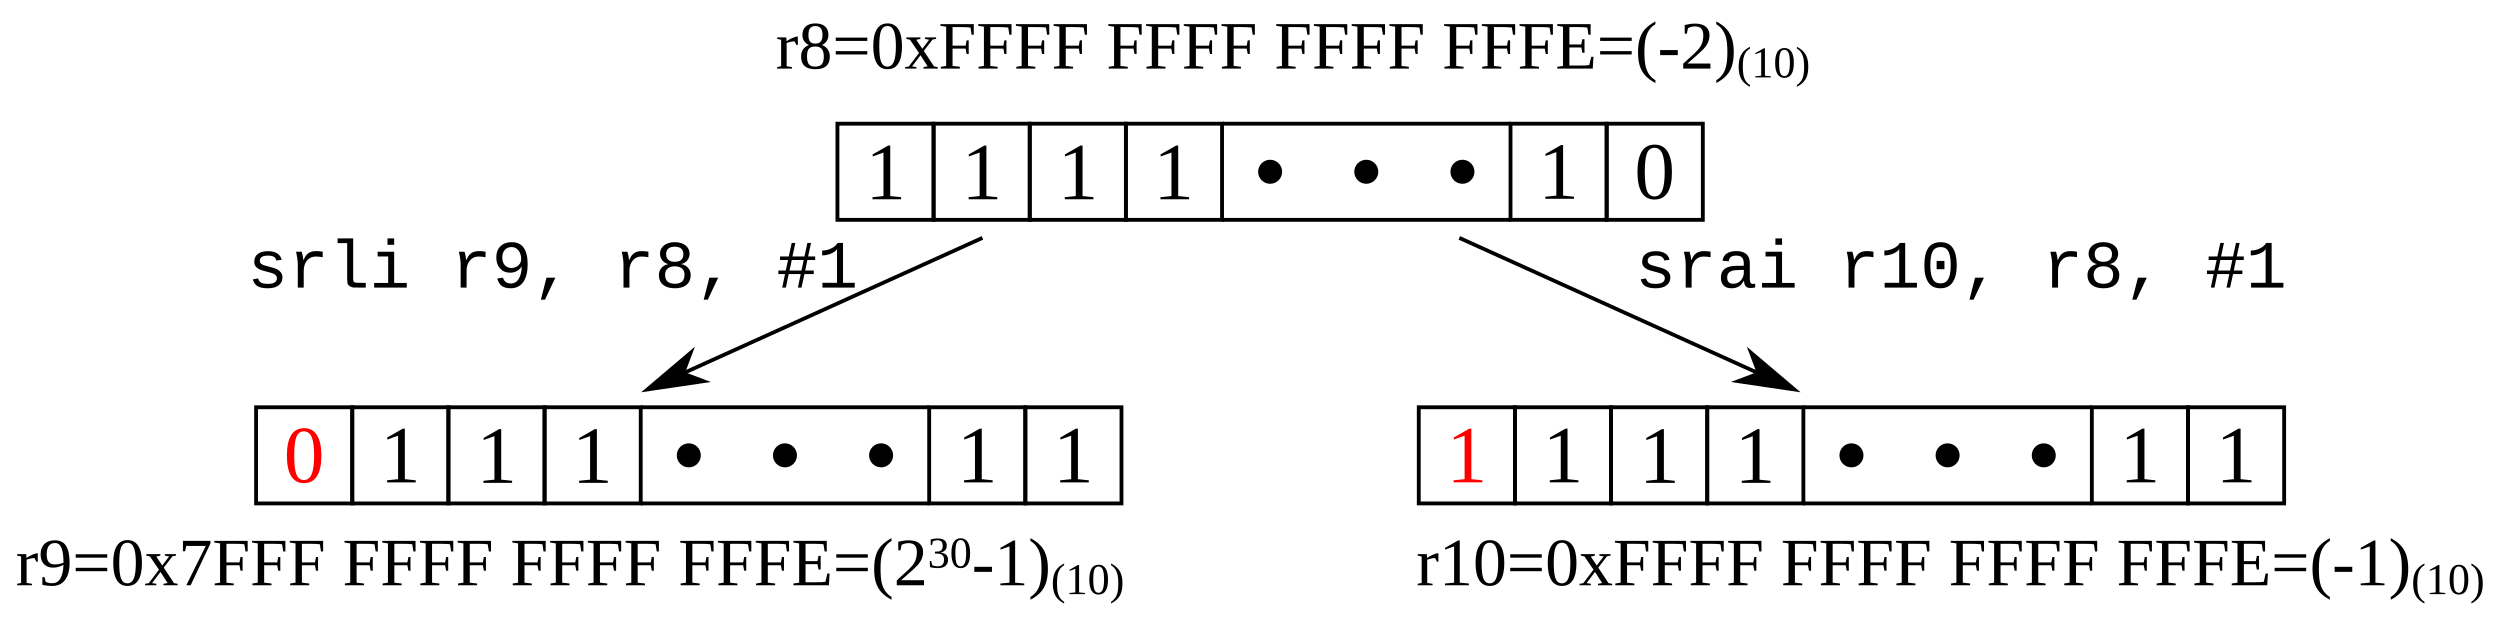
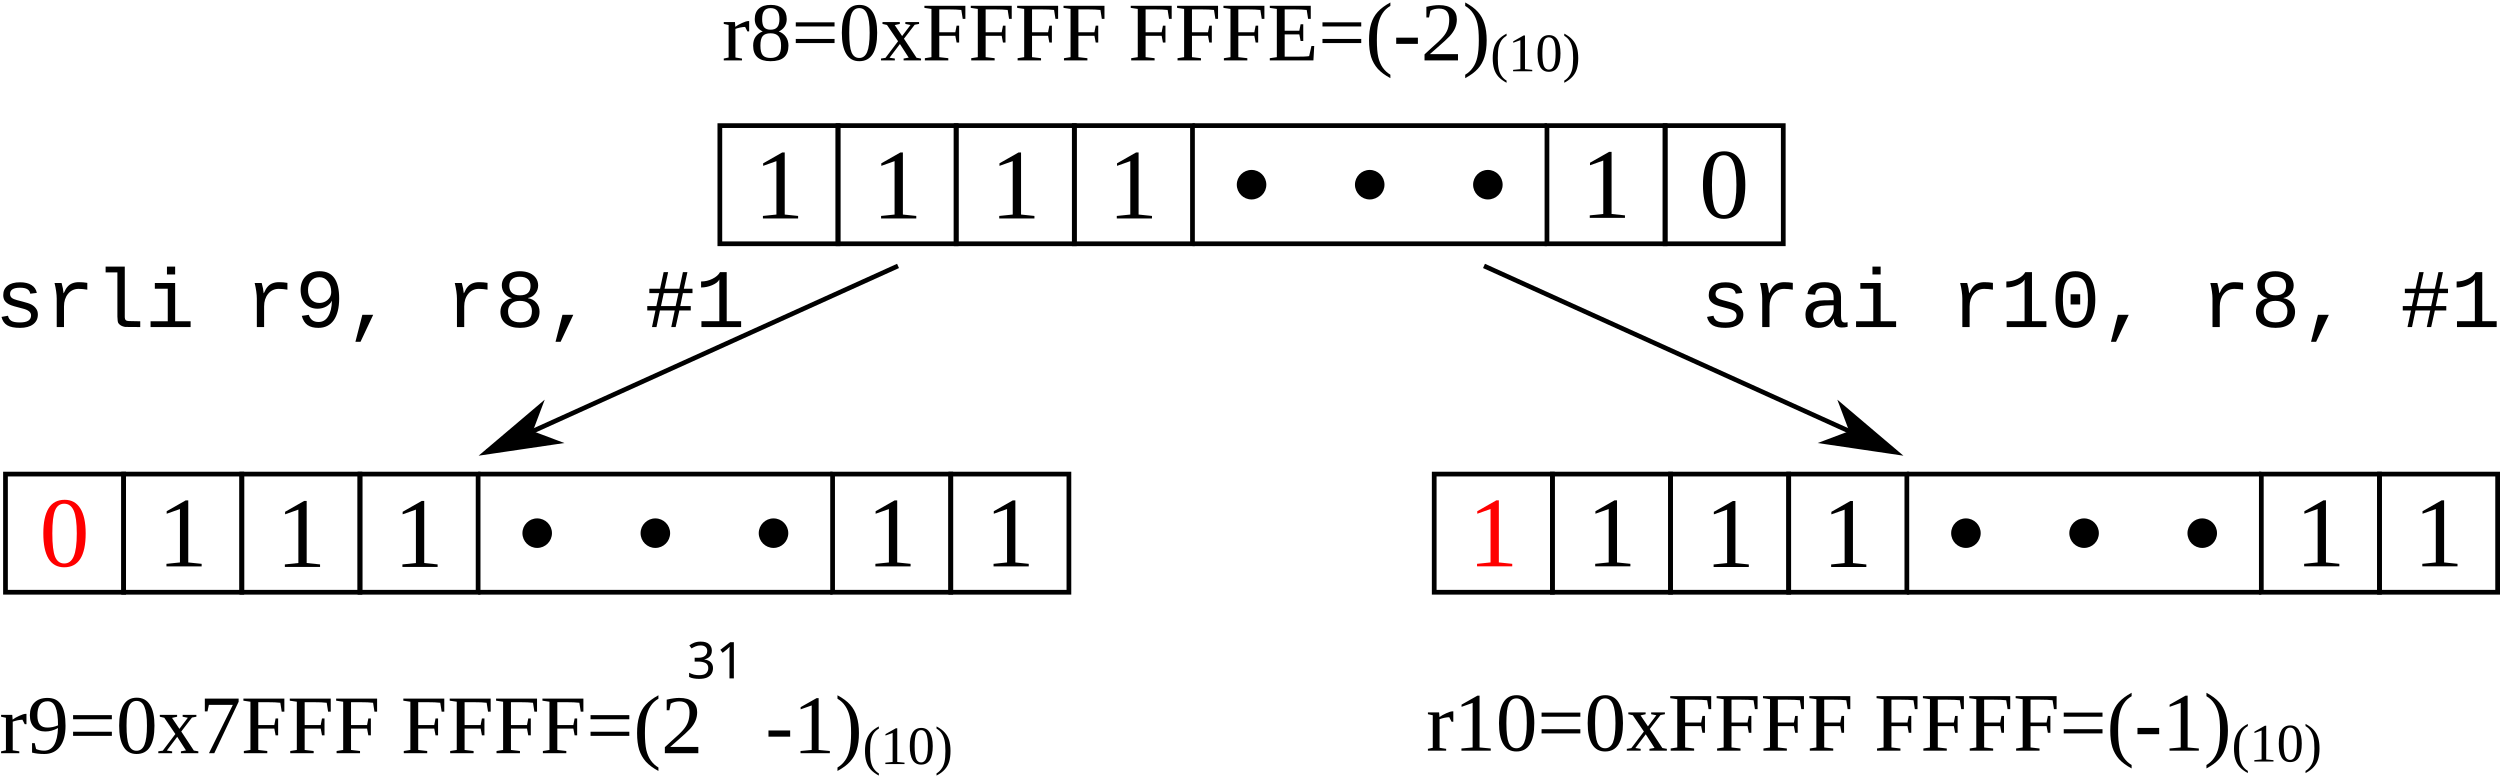
- <svg xmlns="http://www.w3.org/2000/svg" width="416mm" height="105mm" viewBox="0 0 416 105" version="1.1" id="svg8">
+ <svg xmlns="http://www.w3.org/2000/svg" width="338.53mm" height="105.82mm" viewBox="0 0 338.53 105.82" version="1.1" id="svg8">
  <defs id="defs2">
    <marker orient="auto" refY="0" refX="0" id="Arrow1Mend" style="overflow:visible">
      <path id="path1314" d="M 0,0 5,-5 -12.5,0 5,5 Z" style="fill:#000000;fill-opacity:1;fill-rule:evenodd;stroke:#000000;stroke-width:1pt;stroke-opacity:1" transform="matrix(-0.4,0,0,-0.4,-4,0)" />
    </marker>
    <marker style="overflow:visible" id="marker7523" refX="0" refY="0" orient="auto">
      <path transform="matrix(-0.8,0,0,-0.8,-10,0)" style="fill:#000000;fill-opacity:1;fill-rule:evenodd;stroke:#000000;stroke-width:1pt;stroke-opacity:1" d="M 0,0 5,-5 -12.5,0 5,5 Z" id="path7521" />
    </marker>
    <marker orient="auto" refY="0" refX="0" id="Arrow1Lend" style="overflow:visible">
      <path id="path1308" d="M 0,0 5,-5 -12.5,0 5,5 Z" style="fill:#000000;fill-opacity:1;fill-rule:evenodd;stroke:#000000;stroke-width:1pt;stroke-opacity:1" transform="matrix(-0.8,0,0,-0.8,-10,0)" />
    </marker>
    <marker orient="auto" refY="0" refX="0" id="marker1589" style="overflow:visible">
      <path id="path1587" d="M 0,0 5,-5 -12.5,0 5,5 Z" style="fill:#000000;fill-opacity:1;fill-rule:evenodd;stroke:#000000;stroke-width:1pt;stroke-opacity:1" transform="matrix(0.8,0,0,0.8,10,0)" />
    </marker>
    <marker orient="auto" refY="0" refX="0" id="Arrow1Lstart" style="overflow:visible">
      <path id="path1305" d="M 0,0 5,-5 -12.5,0 5,5 Z" style="fill:#000000;fill-opacity:1;fill-rule:evenodd;stroke:#000000;stroke-width:1pt;stroke-opacity:1" transform="matrix(0.8,0,0,0.8,10,0)" />
    </marker>
    <marker orient="auto" refY="0" refX="0" id="Arrow1Lend-4" style="overflow:visible">
      <path id="path1308-4" d="M 0,0 5,-5 -12.5,0 5,5 Z" style="fill:#000000;fill-opacity:1;fill-rule:evenodd;stroke:#000000;stroke-width:1pt;stroke-opacity:1" transform="matrix(-0.8,0,0,-0.8,-10,0)" />
    </marker>
    <marker orient="auto" refY="0" refX="0" id="Arrow1Mend-9" style="overflow:visible">
      <path id="path1314-2" d="M 0,0 5,-5 -12.5,0 5,5 Z" style="fill:#000000;fill-opacity:1;fill-rule:evenodd;stroke:#000000;stroke-width:1pt;stroke-opacity:1" transform="matrix(-0.4,0,0,-0.4,-4,0)" />
    </marker>
  </defs>
-   <g id="layer1" transform="translate(0,-192)">
+   <g id="layer1" transform="translate(-41.87298,-195.5722)">
    <text xml:space="preserve" style="font-style:normal;font-variant:normal;font-weight:normal;font-stretch:normal;font-size:5.08px;line-height:1.25;font-family:'Times New Roman';-inkscape-font-specification:'Times New Roman, ';text-align:end;letter-spacing:0px;word-spacing:0px;text-anchor:end;fill:#000000;fill-opacity:1;stroke:none;stroke-width:0.212" x="290.303" y="238.237" id="text2434-0">
      <tspan x="290.303" y="242.746" style="font-size:11.289px;text-align:end;text-anchor:end;stroke-width:0.212" id="tspan2436-8" />
    </text>
    <g id="g1424" transform="translate(251.9959,169.9147)">
      <path id="path1303" d="m -88.52,61.667 -55.67,25.189" style="fill:none;stroke:#000000;stroke-width:0.635;stroke-linecap:butt;stroke-linejoin:miter;stroke-miterlimit:4;stroke-dasharray:none;stroke-opacity:1;marker-end:url(#Arrow1Lend)" />
      <path id="path1303-3" d="M -9.171,61.667 46.5,86.856" style="fill:none;stroke:#000000;stroke-width:0.635;stroke-linecap:butt;stroke-linejoin:miter;stroke-miterlimit:4;stroke-dasharray:none;stroke-opacity:1;marker-end:url(#Arrow1Lend-4)" />
-       <text id="text7435-6-4-2" y="119.477" x="-249.363" style="font-style:normal;font-variant:normal;font-weight:normal;font-stretch:normal;font-size:11.289px;line-height:1.25;font-family:'Times New Roman';-inkscape-font-specification:'Times New Roman, ';letter-spacing:0px;word-spacing:0px;fill:#000000;fill-opacity:1;stroke:none;stroke-width:0.212" xml:space="preserve">
-         <tspan style="stroke-width:0.212" y="119.477" x="-249.363" id="tspan7433-8-3-3">r9=0x7FFF FFFF FFFF FFFE=(2<tspan style="font-size:7.338px;baseline-shift:super;stroke-width:0.212" id="tspan1287">30</tspan>-1)<tspan id="tspan7437-8-1-7" style="font-size:7.338px;baseline-shift:sub;stroke-width:0.212">(10)</tspan>
+       <text id="text7435-6-4-2" y="127.651" x="-210.195" style="font-style:normal;font-variant:normal;font-weight:normal;font-stretch:normal;font-size:11.289px;line-height:1.25;font-family:'Times New Roman';-inkscape-font-specification:'Times New Roman, ';letter-spacing:0px;word-spacing:0px;fill:#000000;fill-opacity:1;stroke:none;stroke-width:0.212" xml:space="preserve">
+         <tspan style="baseline-shift:baseline;stroke-width:0.212" y="127.651" x="-210.195" id="tspan7433-8-3-3">r9=0x7FFF FFFF=(2   -1)<tspan style="font-size:65%;baseline-shift:sub" id="tspan135">(10)</tspan>
        </tspan>
      </text>
      <g transform="translate(-179.4667,-168.5866)" id="g1263">
-         <text xml:space="preserve" style="font-style:normal;font-variant:normal;font-weight:normal;font-stretch:normal;font-size:11.289px;line-height:1.25;font-family:'Times New Roman';-inkscape-font-specification:'Times New Roman, ';letter-spacing:0px;word-spacing:0px;fill:#000000;fill-opacity:1;stroke:none;stroke-width:0.212" x="56.575" y="202.082" id="text7435-6-4">
-           <tspan id="tspan7433-8-3" x="56.575" y="202.082" style="stroke-width:0.212">r8=0xFFFF FFFF FFFF FFFE=(-2)<tspan style="font-size:7.338px;baseline-shift:sub;stroke-width:0.212" id="tspan7437-8-1">(10)</tspan>
+         <text xml:space="preserve" style="font-style:normal;font-variant:normal;font-weight:normal;font-stretch:normal;font-size:11.289px;line-height:1.25;font-family:'Times New Roman';-inkscape-font-specification:'Times New Roman, ';letter-spacing:0px;word-spacing:0px;fill:#000000;fill-opacity:1;stroke:none;stroke-width:0.212" x="67.133" y="202.423" id="text7435-6-4">
+           <tspan id="tspan7433-8-3" x="67.133" y="202.423" style="stroke-width:0.212">r8=0xFFFF FFFE=(-2)<tspan style="font-size:7.338px;baseline-shift:sub;stroke-width:0.212" id="tspan7437-8-1">(10)</tspan>
          </tspan>
        </text>
        <g id="g1234">
          <rect y="211.254" x="82.82" height="16" width="16" id="rect820" style="fill:none;stroke:#000000;stroke-width:0.64;stroke-miterlimit:4;stroke-dasharray:none;stroke-dashoffset:0;stroke-opacity:1" />
          <rect y="211.254" x="98.82" height="16" width="16" id="rect820-3" style="fill:none;stroke:#000000;stroke-width:0.64;stroke-miterlimit:4;stroke-dasharray:none;stroke-dashoffset:0;stroke-opacity:1" />
          <rect y="211.254" x="114.82" height="16" width="16" id="rect820-6" style="fill:none;stroke:#000000;stroke-width:0.64;stroke-miterlimit:4;stroke-dasharray:none;stroke-dashoffset:0;stroke-opacity:1" />
          <rect y="211.254" x="178.82" height="16" width="16" id="rect820-6-56" style="fill:none;stroke:#000000;stroke-width:0.64;stroke-miterlimit:4;stroke-dasharray:none;stroke-dashoffset:0;stroke-opacity:1" />
          <rect y="211.254" x="194.82" height="16" width="16" id="rect820-6-2" style="fill:none;stroke:#000000;stroke-width:0.64;stroke-miterlimit:4;stroke-dasharray:none;stroke-dashoffset:0;stroke-opacity:1" />
          <text id="text884" y="223.832" x="87.466" style="font-style:normal;font-weight:normal;font-size:5.08px;line-height:1.25;font-family:sans-serif;letter-spacing:0px;word-spacing:0px;fill:#000000;fill-opacity:1;stroke:none;stroke-width:0.212" xml:space="preserve">
            <tspan style="font-style:normal;font-variant:normal;font-weight:normal;font-stretch:normal;font-size:13.547px;font-family:'Times New Roman';-inkscape-font-specification:'Times New Roman, ';stroke-width:0.212" y="223.832" x="87.466" id="tspan882">1</tspan>
          </text>
          <text id="text884-9" y="223.832" x="103.466" style="font-style:normal;font-weight:normal;font-size:5.08px;line-height:1.25;font-family:sans-serif;letter-spacing:0px;word-spacing:0px;fill:#000000;fill-opacity:1;stroke:none;stroke-width:0.212" xml:space="preserve">
            <tspan style="font-style:normal;font-variant:normal;font-weight:normal;font-stretch:normal;font-size:13.547px;font-family:'Times New Roman';-inkscape-font-specification:'Times New Roman, ';stroke-width:0.212" y="223.832" x="103.466" id="tspan882-1">1</tspan>
          </text>
          <text id="text884-9-2" y="223.832" x="119.381" style="font-style:normal;font-weight:normal;font-size:5.08px;line-height:1.25;font-family:sans-serif;letter-spacing:0px;word-spacing:0px;fill:#000000;fill-opacity:1;stroke:none;stroke-width:0.212" xml:space="preserve">
            <tspan style="font-style:normal;font-variant:normal;font-weight:normal;font-stretch:normal;font-size:13.547px;font-family:'Times New Roman';-inkscape-font-specification:'Times New Roman, ';stroke-width:0.212" y="223.832" x="119.381" id="tspan882-1-7">1</tspan>
          </text>
          <text id="text884-9-2-06-6" y="223.752" x="183.43" style="font-style:normal;font-weight:normal;font-size:5.08px;line-height:1.25;font-family:sans-serif;letter-spacing:0px;word-spacing:0px;fill:#000000;fill-opacity:1;stroke:none;stroke-width:0.212" xml:space="preserve">
            <tspan style="font-style:normal;font-variant:normal;font-weight:normal;font-stretch:normal;font-size:13.547px;font-family:'Times New Roman';-inkscape-font-specification:'Times New Roman, ';stroke-width:0.212" y="223.752" x="183.43" id="tspan882-1-7-2-1">1</tspan>
          </text>
          <text id="text884-9-2-06-6-8" y="223.752" x="199.43" style="font-style:normal;font-weight:normal;font-size:5.08px;line-height:1.25;font-family:sans-serif;letter-spacing:0px;word-spacing:0px;fill:#000000;fill-opacity:1;stroke:none;stroke-width:0.212" xml:space="preserve">
            <tspan style="font-style:normal;font-variant:normal;font-weight:normal;font-stretch:normal;font-size:13.547px;font-family:'Times New Roman';-inkscape-font-specification:'Times New Roman, ';stroke-width:0.212" y="223.752" x="199.43" id="tspan882-1-7-2-1-7">0</tspan>
          </text>
          <circle style="fill:#000000;stroke:none;stroke-width:0.265;stroke-miterlimit:4;stroke-dasharray:0.53, 1.06;stroke-dashoffset:0;stroke-opacity:1" id="path1009" cx="138.82" cy="219.254" r="2" />
          <circle style="fill:#000000;stroke:none;stroke-width:0.265;stroke-miterlimit:4;stroke-dasharray:0.53, 1.06;stroke-dashoffset:0;stroke-opacity:1" id="path1009-3" cx="154.82" cy="219.254" r="2" />
          <circle style="fill:#000000;stroke:none;stroke-width:0.265;stroke-miterlimit:4;stroke-dasharray:0.53, 1.06;stroke-dashoffset:0;stroke-opacity:1" id="path1009-3-6" cx="170.82" cy="219.254" r="2" />
          <path style="fill:none;stroke:#000000;stroke-width:0.64;stroke-linecap:butt;stroke-linejoin:miter;stroke-miterlimit:4;stroke-dasharray:none;stroke-opacity:1" d="m 130.82,211.254 h 48" id="path1050" />
          <path style="fill:none;stroke:#000000;stroke-width:0.64;stroke-linecap:butt;stroke-linejoin:miter;stroke-miterlimit:4;stroke-dasharray:none;stroke-opacity:1" d="m 130.82,227.254 h 48" id="path1050-7" />
          <rect y="211.254" x="66.82" height="16" width="16" id="rect820-5" style="fill:none;stroke:#000000;stroke-width:0.64;stroke-miterlimit:4;stroke-dasharray:none;stroke-dashoffset:0;stroke-opacity:1" />
          <text id="text884-92" y="223.832" x="71.466" style="font-style:normal;font-weight:normal;font-size:5.08px;line-height:1.25;font-family:sans-serif;letter-spacing:0px;word-spacing:0px;fill:#000000;fill-opacity:1;stroke:none;stroke-width:0.212" xml:space="preserve">
            <tspan style="font-style:normal;font-variant:normal;font-weight:normal;font-stretch:normal;font-size:13.547px;font-family:'Times New Roman';-inkscape-font-specification:'Times New Roman, ';stroke-width:0.212" y="223.832" x="71.466" id="tspan882-2">1</tspan>
          </text>
        </g>
      </g>
      <g transform="translate(-195.5604,-168.5866)" id="g1288">
        <rect style="fill:none;stroke:#000000;stroke-width:0.64;stroke-miterlimit:4;stroke-dasharray:none;stroke-dashoffset:0;stroke-opacity:1" id="rect820-35" width="16" height="16" x="2.18" y="258.441" />
        <rect style="fill:none;stroke:#000000;stroke-width:0.64;stroke-miterlimit:4;stroke-dasharray:none;stroke-dashoffset:0;stroke-opacity:1" id="rect820-3-6" width="16" height="16" x="18.18" y="258.441" />
        <rect style="fill:none;stroke:#000000;stroke-width:0.64;stroke-miterlimit:4;stroke-dasharray:none;stroke-dashoffset:0;stroke-opacity:1" id="rect820-6-29" width="16" height="16" x="34.18" y="258.441" />
        <rect style="fill:none;stroke:#000000;stroke-width:0.64;stroke-miterlimit:4;stroke-dasharray:none;stroke-dashoffset:0;stroke-opacity:1" id="rect820-6-56-1" width="16" height="16" x="98.18" y="258.441" />
        <rect style="fill:none;stroke:#000000;stroke-width:0.64;stroke-miterlimit:4;stroke-dasharray:none;stroke-dashoffset:0;stroke-opacity:1" id="rect820-6-2-2" width="16" height="16" x="114.18" y="258.441" />
        <text xml:space="preserve" style="font-style:normal;font-weight:normal;font-size:5.08px;line-height:1.25;font-family:sans-serif;letter-spacing:0px;word-spacing:0px;fill:#000000;fill-opacity:1;stroke:none;stroke-width:0.212" x="6.79" y="270.939" id="text884-7">
          <tspan id="tspan882-0" x="6.79" y="270.939" style="font-style:normal;font-variant:normal;font-weight:normal;font-stretch:normal;font-size:13.547px;font-family:'Times New Roman';-inkscape-font-specification:'Times New Roman, ';fill:#000000;stroke-width:0.212">1</tspan>
        </text>
        <text xml:space="preserve" style="font-style:normal;font-weight:normal;font-size:5.08px;line-height:1.25;font-family:sans-serif;letter-spacing:0px;word-spacing:0px;fill:#000000;fill-opacity:1;stroke:none;stroke-width:0.212" x="22.826" y="271.018" id="text884-9-9">
          <tspan id="tspan882-1-3" x="22.826" y="271.018" style="font-style:normal;font-variant:normal;font-weight:normal;font-stretch:normal;font-size:13.547px;font-family:'Times New Roman';-inkscape-font-specification:'Times New Roman, ';stroke-width:0.212">1</tspan>
        </text>
        <text xml:space="preserve" style="font-style:normal;font-weight:normal;font-size:5.08px;line-height:1.25;font-family:sans-serif;letter-spacing:0px;word-spacing:0px;fill:#000000;fill-opacity:1;stroke:none;stroke-width:0.212" x="38.741" y="271.018" id="text884-9-2-6">
          <tspan id="tspan882-1-7-0" x="38.741" y="271.018" style="font-style:normal;font-variant:normal;font-weight:normal;font-stretch:normal;font-size:13.547px;font-family:'Times New Roman';-inkscape-font-specification:'Times New Roman, ';stroke-width:0.212">1</tspan>
        </text>
        <text xml:space="preserve" style="font-style:normal;font-weight:normal;font-size:5.08px;line-height:1.25;font-family:sans-serif;letter-spacing:0px;word-spacing:0px;fill:#000000;fill-opacity:1;stroke:none;stroke-width:0.212" x="102.79" y="270.939" id="text884-9-2-06-6-6">
          <tspan id="tspan882-1-7-2-1-2" x="102.79" y="270.939" style="font-style:normal;font-variant:normal;font-weight:normal;font-stretch:normal;font-size:13.547px;font-family:'Times New Roman';-inkscape-font-specification:'Times New Roman, ';stroke-width:0.212">1</tspan>
        </text>
        <text xml:space="preserve" style="font-style:normal;font-weight:normal;font-size:5.08px;line-height:1.25;font-family:sans-serif;letter-spacing:0px;word-spacing:0px;fill:#000000;fill-opacity:1;stroke:none;stroke-width:0.212" x="118.79" y="270.939" id="text884-9-2-06-6-8-6">
          <tspan id="tspan882-1-7-2-1-7-1" x="118.79" y="270.939" style="font-style:normal;font-variant:normal;font-weight:normal;font-stretch:normal;font-size:13.547px;font-family:'Times New Roman';-inkscape-font-specification:'Times New Roman, ';stroke-width:0.212">1</tspan>
        </text>
        <circle r="2" cy="266.441" cx="58.18" id="path1009-8" style="fill:#000000;stroke:none;stroke-width:0.265;stroke-miterlimit:4;stroke-dasharray:0.53, 1.06;stroke-dashoffset:0;stroke-opacity:1" />
        <circle r="2" cy="266.441" cx="74.18" id="path1009-3-7" style="fill:#000000;stroke:none;stroke-width:0.265;stroke-miterlimit:4;stroke-dasharray:0.53, 1.06;stroke-dashoffset:0;stroke-opacity:1" />
        <circle r="2" cy="266.441" cx="90.18" id="path1009-3-6-9" style="fill:#000000;stroke:none;stroke-width:0.265;stroke-miterlimit:4;stroke-dasharray:0.53, 1.06;stroke-dashoffset:0;stroke-opacity:1" />
        <path id="path1050-2" d="M 50.18,258.441 H 98.18" style="fill:none;stroke:#000000;stroke-width:0.64;stroke-linecap:butt;stroke-linejoin:miter;stroke-miterlimit:4;stroke-dasharray:none;stroke-opacity:1" />
        <path id="path1050-7-0" d="M 50.18,274.441 H 98.18" style="fill:none;stroke:#000000;stroke-width:0.64;stroke-linecap:butt;stroke-linejoin:miter;stroke-miterlimit:4;stroke-dasharray:none;stroke-opacity:1" />
        <rect style="fill:none;stroke:#000000;stroke-width:0.64;stroke-miterlimit:4;stroke-dasharray:none;stroke-dashoffset:0;stroke-opacity:1" id="rect820-35-8" width="16" height="16" x="-13.82" y="258.441" />
        <text xml:space="preserve" style="font-style:normal;font-weight:normal;font-size:5.08px;line-height:1.25;font-family:sans-serif;letter-spacing:0px;word-spacing:0px;fill:#000000;fill-opacity:1;stroke:none;stroke-width:0.212" x="-9.21" y="270.939" id="text884-7-9">
          <tspan id="tspan882-0-7" x="-9.21" y="270.939" style="font-style:normal;font-variant:normal;font-weight:normal;font-stretch:normal;font-size:13.547px;font-family:'Times New Roman';-inkscape-font-specification:'Times New Roman, ';fill:#ff0000;stroke-width:0.212">0</tspan>
        </text>
      </g>
      <g transform="translate(-193.9729,-165.5887)" id="g1179">
        <rect style="fill:none;stroke:#000000;stroke-width:0.64;stroke-miterlimit:4;stroke-dasharray:none;stroke-dashoffset:0;stroke-opacity:1" id="rect820-35-3" width="16" height="16" x="194.06" y="255.443" />
        <rect style="fill:none;stroke:#000000;stroke-width:0.64;stroke-miterlimit:4;stroke-dasharray:none;stroke-dashoffset:0;stroke-opacity:1" id="rect820-3-6-6" width="16" height="16" x="210.06" y="255.443" />
        <rect style="fill:none;stroke:#000000;stroke-width:0.64;stroke-miterlimit:4;stroke-dasharray:none;stroke-dashoffset:0;stroke-opacity:1" id="rect820-6-29-7" width="16" height="16" x="226.06" y="255.443" />
        <rect style="fill:none;stroke:#000000;stroke-width:0.64;stroke-miterlimit:4;stroke-dasharray:none;stroke-dashoffset:0;stroke-opacity:1" id="rect820-6-56-1-5" width="16" height="16" x="290.06" y="255.443" />
        <rect style="fill:none;stroke:#000000;stroke-width:0.64;stroke-miterlimit:4;stroke-dasharray:none;stroke-dashoffset:0;stroke-opacity:1" id="rect820-6-2-2-3" width="16" height="16" x="306.06" y="255.443" />
        <text xml:space="preserve" style="font-style:normal;font-weight:normal;font-size:5.08px;line-height:1.25;font-family:sans-serif;letter-spacing:0px;word-spacing:0px;fill:#000000;fill-opacity:1;stroke:none;stroke-width:0.212" x="198.67" y="267.941" id="text884-7-5">
          <tspan id="tspan882-0-6" x="198.67" y="267.941" style="font-style:normal;font-variant:normal;font-weight:normal;font-stretch:normal;font-size:13.547px;font-family:'Times New Roman';-inkscape-font-specification:'Times New Roman, ';fill:#000000;stroke-width:0.212">1</tspan>
        </text>
        <text xml:space="preserve" style="font-style:normal;font-weight:normal;font-size:5.08px;line-height:1.25;font-family:sans-serif;letter-spacing:0px;word-spacing:0px;fill:#000000;fill-opacity:1;stroke:none;stroke-width:0.212" x="214.706" y="268.02" id="text884-9-9-2">
          <tspan id="tspan882-1-3-9" x="214.706" y="268.02" style="font-style:normal;font-variant:normal;font-weight:normal;font-stretch:normal;font-size:13.547px;font-family:'Times New Roman';-inkscape-font-specification:'Times New Roman, ';stroke-width:0.212">1</tspan>
        </text>
        <text xml:space="preserve" style="font-style:normal;font-weight:normal;font-size:5.08px;line-height:1.25;font-family:sans-serif;letter-spacing:0px;word-spacing:0px;fill:#000000;fill-opacity:1;stroke:none;stroke-width:0.212" x="230.621" y="268.02" id="text884-9-2-6-1">
          <tspan id="tspan882-1-7-0-2" x="230.621" y="268.02" style="font-style:normal;font-variant:normal;font-weight:normal;font-stretch:normal;font-size:13.547px;font-family:'Times New Roman';-inkscape-font-specification:'Times New Roman, ';stroke-width:0.212">1</tspan>
        </text>
        <text xml:space="preserve" style="font-style:normal;font-weight:normal;font-size:5.08px;line-height:1.25;font-family:sans-serif;letter-spacing:0px;word-spacing:0px;fill:#000000;fill-opacity:1;stroke:none;stroke-width:0.212" x="294.67" y="267.941" id="text884-9-2-06-6-6-7">
          <tspan id="tspan882-1-7-2-1-2-0" x="294.67" y="267.941" style="font-style:normal;font-variant:normal;font-weight:normal;font-stretch:normal;font-size:13.547px;font-family:'Times New Roman';-inkscape-font-specification:'Times New Roman, ';stroke-width:0.212">1</tspan>
        </text>
        <text xml:space="preserve" style="font-style:normal;font-weight:normal;font-size:5.08px;line-height:1.25;font-family:sans-serif;letter-spacing:0px;word-spacing:0px;fill:#000000;fill-opacity:1;stroke:none;stroke-width:0.212" x="310.67" y="267.941" id="text884-9-2-06-6-8-6-9">
          <tspan id="tspan882-1-7-2-1-7-1-3" x="310.67" y="267.941" style="font-style:normal;font-variant:normal;font-weight:normal;font-stretch:normal;font-size:13.547px;font-family:'Times New Roman';-inkscape-font-specification:'Times New Roman, ';stroke-width:0.212">1</tspan>
        </text>
        <circle r="2" cy="263.443" cx="250.06" id="path1009-8-6" style="fill:#000000;stroke:none;stroke-width:0.265;stroke-miterlimit:4;stroke-dasharray:0.53, 1.06;stroke-dashoffset:0;stroke-opacity:1" />
        <circle r="2" cy="263.443" cx="266.06" id="path1009-3-7-0" style="fill:#000000;stroke:none;stroke-width:0.265;stroke-miterlimit:4;stroke-dasharray:0.53, 1.06;stroke-dashoffset:0;stroke-opacity:1" />
        <circle r="2" cy="263.443" cx="282.06" id="path1009-3-6-9-6" style="fill:#000000;stroke:none;stroke-width:0.265;stroke-miterlimit:4;stroke-dasharray:0.53, 1.06;stroke-dashoffset:0;stroke-opacity:1" />
        <path id="path1050-2-2" d="m 242.06,255.443 h 48" style="fill:none;stroke:#000000;stroke-width:0.64;stroke-linecap:butt;stroke-linejoin:miter;stroke-miterlimit:4;stroke-dasharray:none;stroke-opacity:1" />
        <path id="path1050-7-0-6" d="m 242.06,271.443 h 48" style="fill:none;stroke:#000000;stroke-width:0.64;stroke-linecap:butt;stroke-linejoin:miter;stroke-miterlimit:4;stroke-dasharray:none;stroke-opacity:1" />
        <rect style="fill:none;stroke:#000000;stroke-width:0.64;stroke-miterlimit:4;stroke-dasharray:none;stroke-dashoffset:0;stroke-opacity:1" id="rect820-35-8-1" width="16" height="16" x="178.06" y="255.443" />
        <text xml:space="preserve" style="font-style:normal;font-weight:normal;font-size:5.08px;line-height:1.25;font-family:sans-serif;letter-spacing:0px;word-spacing:0px;fill:#000000;fill-opacity:1;stroke:none;stroke-width:0.212" x="182.67" y="267.941" id="text884-7-9-8">
          <tspan id="tspan882-0-7-7" x="182.67" y="267.941" style="font-style:normal;font-variant:normal;font-weight:normal;font-stretch:normal;font-size:13.547px;font-family:'Times New Roman';-inkscape-font-specification:'Times New Roman, ';fill:#ff0000;stroke-width:0.212">1</tspan>
        </text>
      </g>
-       <text id="text7435-6-4-2-9" y="119.477" x="-16.305" style="font-style:normal;font-variant:normal;font-weight:normal;font-stretch:normal;font-size:11.289px;line-height:1.25;font-family:'Times New Roman';-inkscape-font-specification:'Times New Roman, ';letter-spacing:0px;word-spacing:0px;fill:#000000;fill-opacity:1;stroke:none;stroke-width:0.212" xml:space="preserve">
-         <tspan style="stroke-width:0.212" y="119.477" x="-16.305" id="tspan7433-8-3-3-2">r10=0xFFFF FFFF FFFF FFFE=(-1)<tspan id="tspan7437-8-1-7-2" style="font-size:7.338px;baseline-shift:sub;stroke-width:0.212">(10)</tspan>
+       <text id="text7435-6-4-2-9" y="127.31" x="-16.986" style="font-style:normal;font-variant:normal;font-weight:normal;font-stretch:normal;font-size:11.289px;line-height:1.25;font-family:'Times New Roman';-inkscape-font-specification:'Times New Roman, ';letter-spacing:0px;word-spacing:0px;fill:#000000;fill-opacity:1;stroke:none;stroke-width:0.212" xml:space="preserve">
+         <tspan style="stroke-width:0.212" y="127.31" x="-16.986" id="tspan7433-8-3-3-2">r10=0xFFFF FFFF=(-1)<tspan id="tspan7437-8-1-7-2" style="font-size:7.338px;baseline-shift:sub;stroke-width:0.212">(10)</tspan>
        </tspan>
      </text>
      <text id="text1209" y="69.946" x="20.104" style="font-style:normal;font-variant:normal;font-weight:normal;font-stretch:normal;font-size:6.35px;line-height:1.25;font-family:'Courier New';-inkscape-font-specification:'Courier New';letter-spacing:0px;word-spacing:0px;fill:#000000;fill-opacity:1;stroke:none;stroke-width:0.265" xml:space="preserve">
        <tspan style="font-size:11.289px;stroke-width:0.265" y="69.946" x="20.104" id="tspan1207">srai r10, r8, #1 </tspan>
      </text>
      <text id="text1209-3" y="69.946" x="-210.841" style="font-style:normal;font-variant:normal;font-weight:normal;font-stretch:normal;font-size:6.35px;line-height:1.25;font-family:'Courier New';-inkscape-font-specification:'Courier New';letter-spacing:0px;word-spacing:0px;fill:#000000;fill-opacity:1;stroke:none;stroke-width:0.265" xml:space="preserve">
        <tspan style="font-size:11.289px;stroke-width:0.265" y="69.946" x="-210.841" id="tspan1207-7">srli r9, r8, #1 </tspan>
      </text>
+       <text xml:space="preserve" style="font-style:normal;font-weight:normal;font-size:10.583px;line-height:1.25;font-family:sans-serif;letter-spacing:0px;word-spacing:0px;fill:#000000;fill-opacity:1;stroke:none;stroke-width:0.265" x="-117.12" y="120.273" id="text143">
+         <tspan id="tspan141" x="-117.12" y="120.273" style="font-size:65%;baseline-shift:super;stroke-width:0.265">31</tspan>
+       </text>
+       <text xml:space="preserve" style="font-style:normal;font-weight:normal;font-size:10.583px;line-height:1.25;font-family:sans-serif;letter-spacing:0px;word-spacing:0px;fill:#000000;fill-opacity:1;stroke:none;stroke-width:0.265" x="-147.773" y="118.57" id="text147">
+         <tspan id="tspan145" x="-147.773" y="128.226" style="stroke-width:0.265" />
+       </text>
    </g>
  </g>
</svg>
